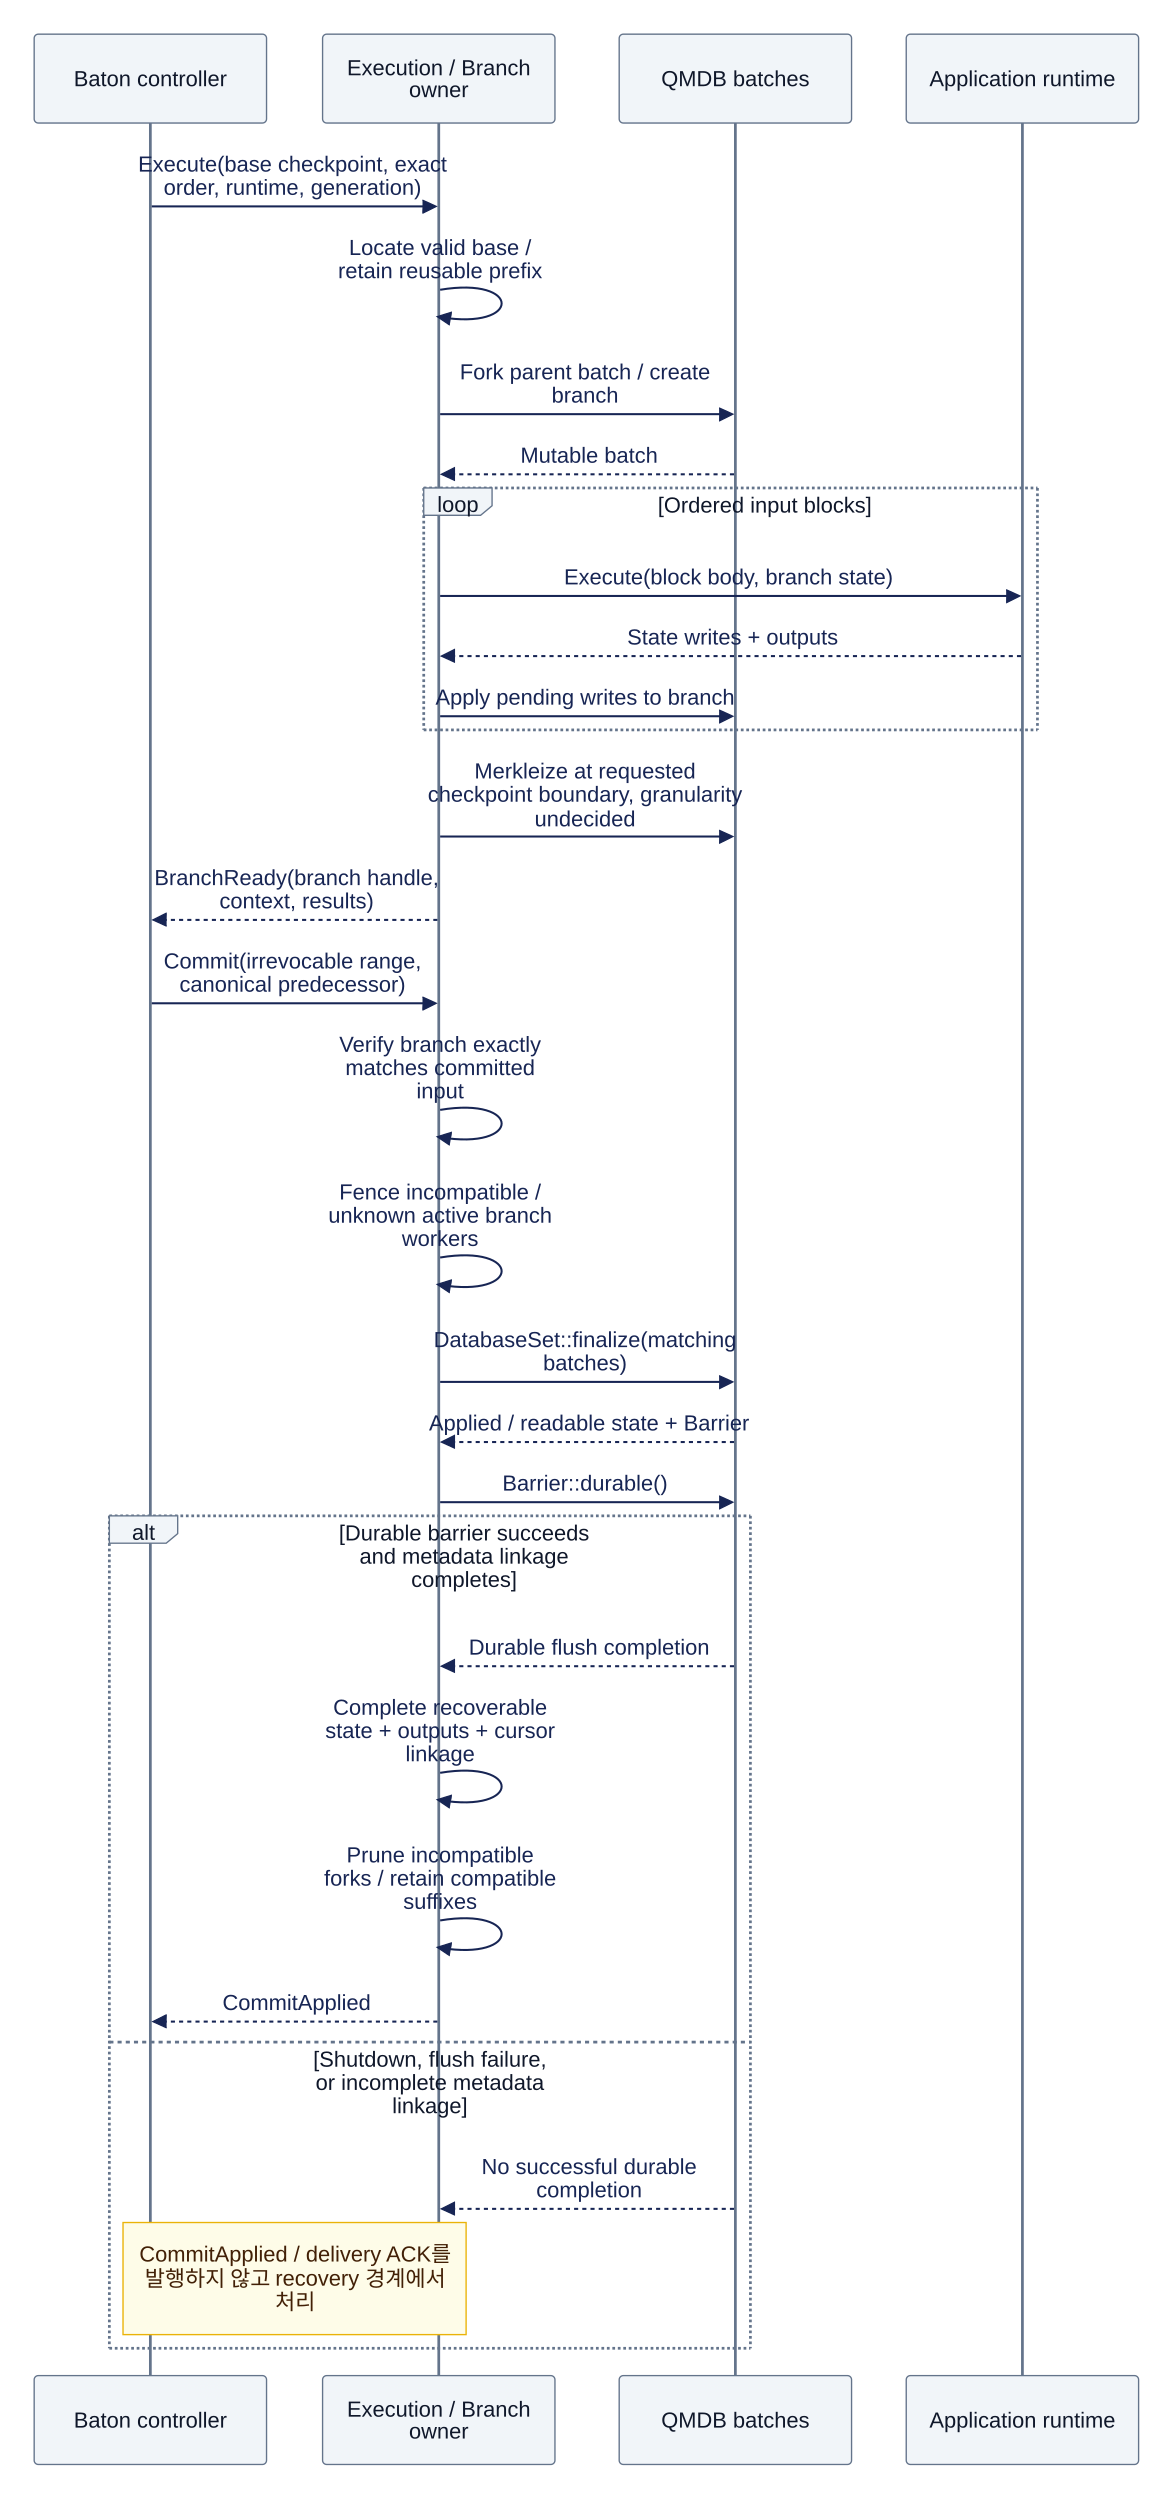
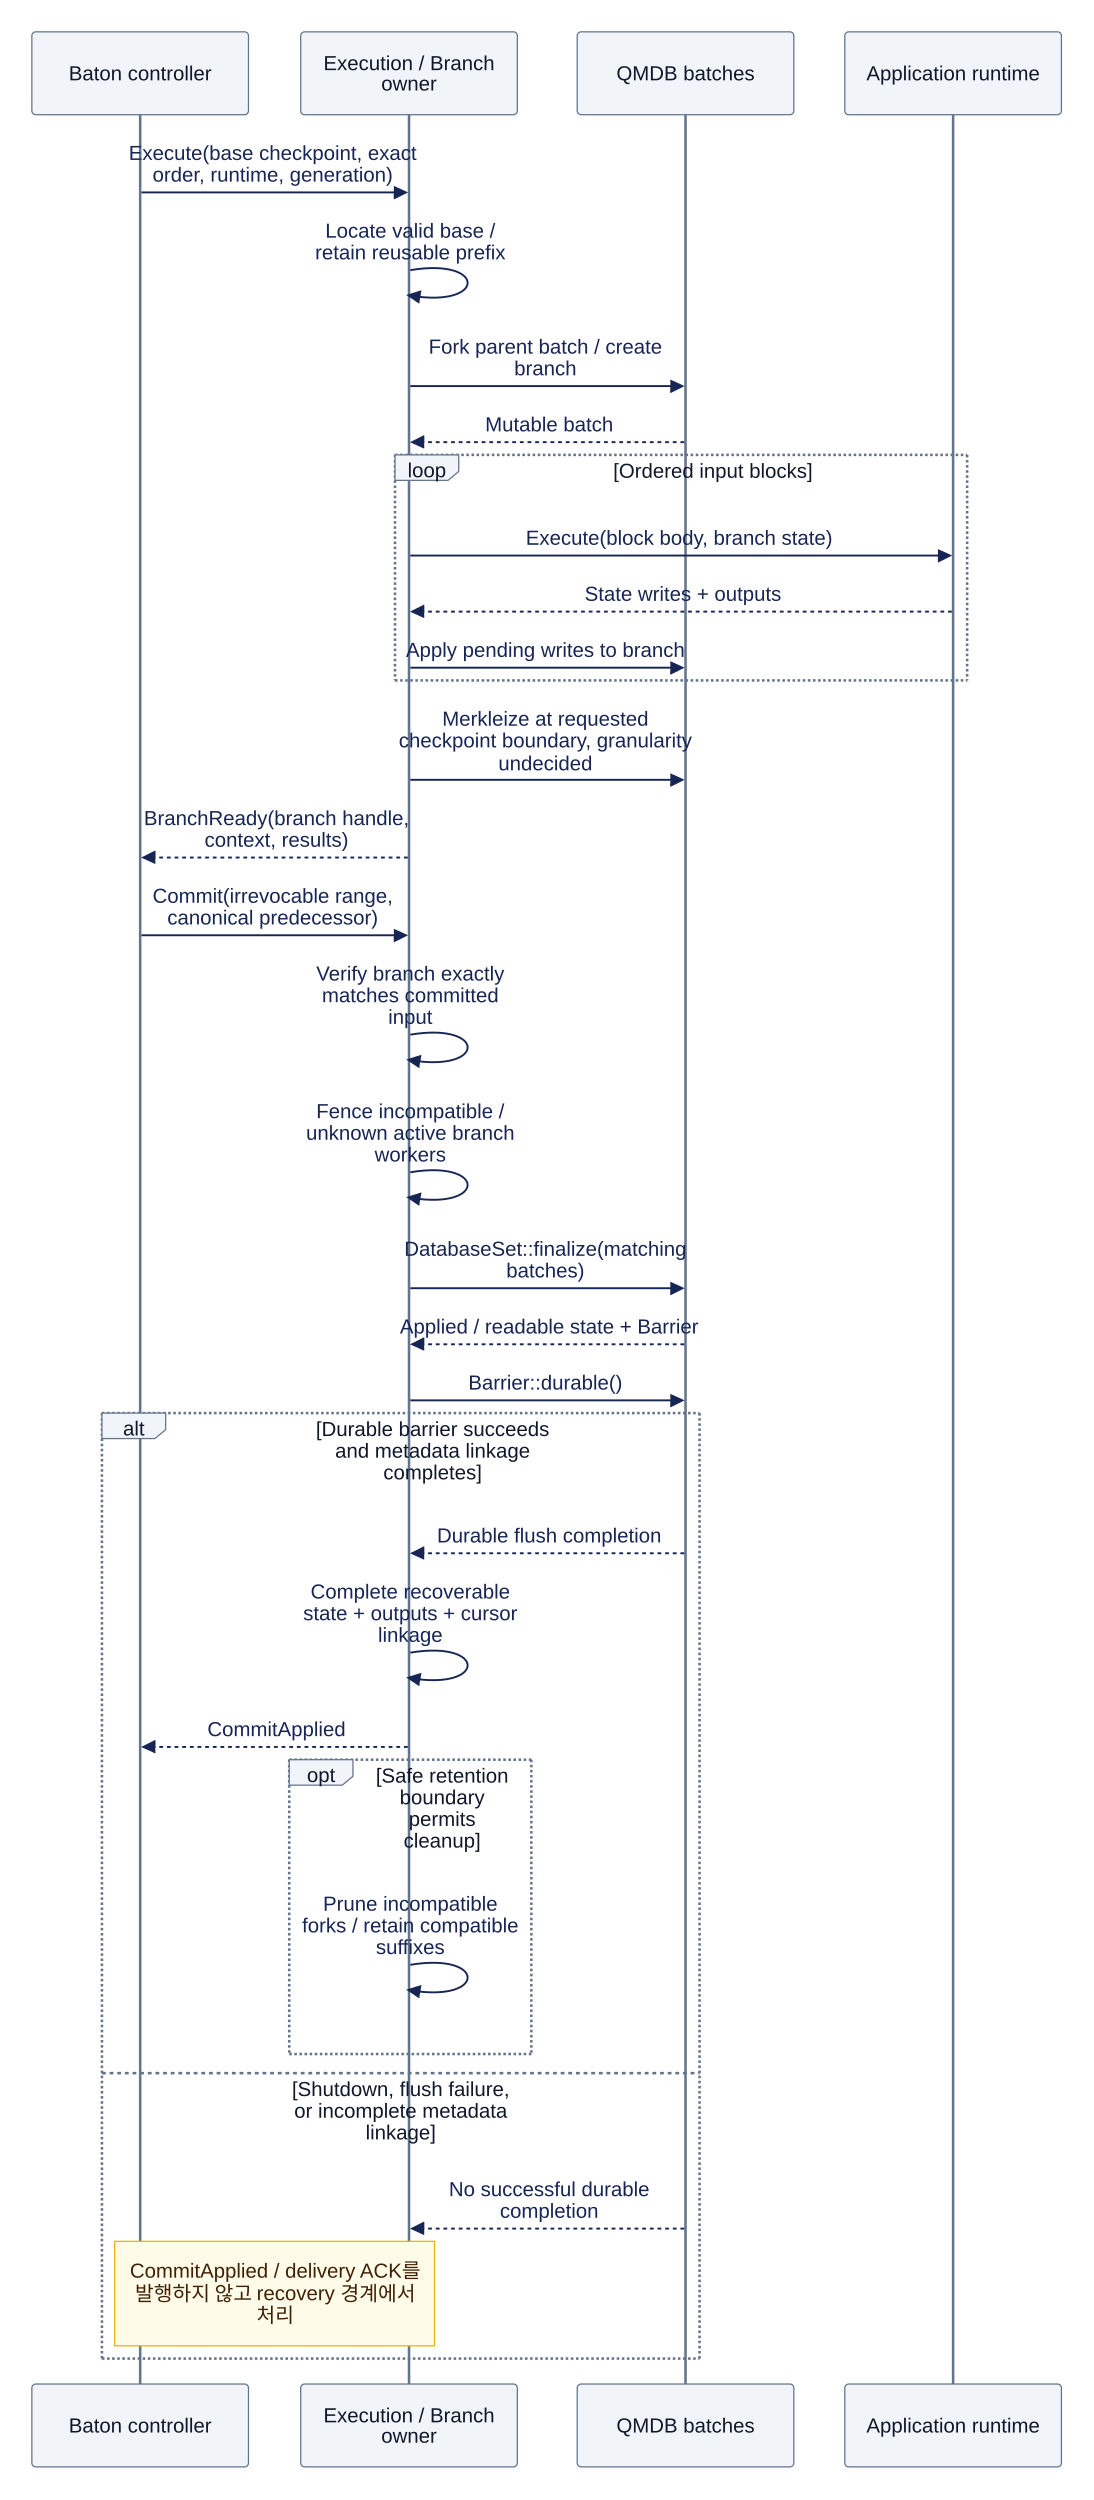
- <svg xmlns="http://www.w3.org/2000/svg" id="diagram-09" width="858" height="1829" viewBox="-25 -25 858 1829" role="graphics-document document" aria-roledescription="sequence">
-   <g>
-     <rect x="638" y="1713" fill="#eaeaea" stroke="#666" width="170" height="65" name="A" rx="3" ry="3" class="actor actor-bottom" />
-     <text x="723" y="1745.5" dominant-baseline="central" alignment-baseline="central" class="actor actor-box" style="text-anchor: middle; font-size: 16px; font-weight: 400; font-family: Arial, &quot;Apple SD Gothic Neo&quot;, sans-serif;">
+ <svg xmlns="http://www.w3.org/2000/svg" id="diagram-09" width="858" height="1962" viewBox="-25 -25 858 1962" role="graphics-document document" aria-roledescription="sequence">
+   <g>
+     <rect x="638" y="1846" fill="#eaeaea" stroke="#666" width="170" height="65" name="A" rx="3" ry="3" class="actor actor-bottom" />
+     <text x="723" y="1878.5" dominant-baseline="central" alignment-baseline="central" class="actor actor-box" style="text-anchor: middle; font-size: 16px; font-weight: 400; font-family: Arial, &quot;Apple SD Gothic Neo&quot;, sans-serif;">
      <tspan x="723" dy="0">Application runtime</tspan>
    </text>
  </g>
  <g>
-     <rect x="428" y="1713" fill="#eaeaea" stroke="#666" width="170" height="65" name="Q" rx="3" ry="3" class="actor actor-bottom" />
-     <text x="513" y="1745.5" dominant-baseline="central" alignment-baseline="central" class="actor actor-box" style="text-anchor: middle; font-size: 16px; font-weight: 400; font-family: Arial, &quot;Apple SD Gothic Neo&quot;, sans-serif;">
+     <rect x="428" y="1846" fill="#eaeaea" stroke="#666" width="170" height="65" name="Q" rx="3" ry="3" class="actor actor-bottom" />
+     <text x="513" y="1878.5" dominant-baseline="central" alignment-baseline="central" class="actor actor-box" style="text-anchor: middle; font-size: 16px; font-weight: 400; font-family: Arial, &quot;Apple SD Gothic Neo&quot;, sans-serif;">
      <tspan x="513" dy="0">QMDB batches</tspan>
    </text>
  </g>
  <g>
-     <rect x="211" y="1713" fill="#eaeaea" stroke="#666" width="170" height="65" name="O" rx="3" ry="3" class="actor actor-bottom" />
-     <text x="296" y="1745.5" dominant-baseline="central" alignment-baseline="central" class="actor actor-box" style="text-anchor: middle; font-size: 16px; font-weight: 400; font-family: Arial, &quot;Apple SD Gothic Neo&quot;, sans-serif;">
+     <rect x="211" y="1846" fill="#eaeaea" stroke="#666" width="170" height="65" name="O" rx="3" ry="3" class="actor actor-bottom" />
+     <text x="296" y="1878.5" dominant-baseline="central" alignment-baseline="central" class="actor actor-box" style="text-anchor: middle; font-size: 16px; font-weight: 400; font-family: Arial, &quot;Apple SD Gothic Neo&quot;, sans-serif;">
      <tspan x="296" dy="-8">Execution / Branch</tspan>
    </text>
-     <text x="296" y="1745.5" dominant-baseline="central" alignment-baseline="central" class="actor actor-box" style="text-anchor: middle; font-size: 16px; font-weight: 400; font-family: Arial, &quot;Apple SD Gothic Neo&quot;, sans-serif;">
+     <text x="296" y="1878.5" dominant-baseline="central" alignment-baseline="central" class="actor actor-box" style="text-anchor: middle; font-size: 16px; font-weight: 400; font-family: Arial, &quot;Apple SD Gothic Neo&quot;, sans-serif;">
      <tspan x="296" dy="8">owner</tspan>
    </text>
  </g>
  <g>
-     <rect x="0" y="1713" fill="#eaeaea" stroke="#666" width="170" height="65" name="B" rx="3" ry="3" class="actor actor-bottom" />
-     <text x="85" y="1745.5" dominant-baseline="central" alignment-baseline="central" class="actor actor-box" style="text-anchor: middle; font-size: 16px; font-weight: 400; font-family: Arial, &quot;Apple SD Gothic Neo&quot;, sans-serif;">
+     <rect x="0" y="1846" fill="#eaeaea" stroke="#666" width="170" height="65" name="B" rx="3" ry="3" class="actor actor-bottom" />
+     <text x="85" y="1878.5" dominant-baseline="central" alignment-baseline="central" class="actor actor-box" style="text-anchor: middle; font-size: 16px; font-weight: 400; font-family: Arial, &quot;Apple SD Gothic Neo&quot;, sans-serif;">
      <tspan x="85" dy="0">Baton controller</tspan>
    </text>
  </g>
  <g>
-     <line id="actor39" x1="723" y1="65" x2="723" y2="1713" class="actor-line 200" stroke-width="0.5px" stroke="#999" name="A" />
+     <line id="actor39" x1="723" y1="65" x2="723" y2="1846" class="actor-line 200" stroke-width="0.5px" stroke="#999" name="A" />
    <g id="root-39">
      <rect x="638" y="0" fill="#eaeaea" stroke="#666" width="170" height="65" name="A" rx="3" ry="3" class="actor actor-top" />
      <text x="723" y="32.5" dominant-baseline="central" alignment-baseline="central" class="actor actor-box" style="text-anchor: middle; font-size: 16px; font-weight: 400; font-family: Arial, &quot;Apple SD Gothic Neo&quot;, sans-serif;">
        <tspan x="723" dy="0">Application runtime</tspan>
      </text>
    </g>
  </g>
  <g>
-     <line id="actor38" x1="513" y1="65" x2="513" y2="1713" class="actor-line 200" stroke-width="0.5px" stroke="#999" name="Q" />
+     <line id="actor38" x1="513" y1="65" x2="513" y2="1846" class="actor-line 200" stroke-width="0.5px" stroke="#999" name="Q" />
    <g id="root-38">
      <rect x="428" y="0" fill="#eaeaea" stroke="#666" width="170" height="65" name="Q" rx="3" ry="3" class="actor actor-top" />
      <text x="513" y="32.5" dominant-baseline="central" alignment-baseline="central" class="actor actor-box" style="text-anchor: middle; font-size: 16px; font-weight: 400; font-family: Arial, &quot;Apple SD Gothic Neo&quot;, sans-serif;">
        <tspan x="513" dy="0">QMDB batches</tspan>
      </text>
    </g>
  </g>
  <g>
-     <line id="actor37" x1="296" y1="65" x2="296" y2="1713" class="actor-line 200" stroke-width="0.5px" stroke="#999" name="O" />
+     <line id="actor37" x1="296" y1="65" x2="296" y2="1846" class="actor-line 200" stroke-width="0.5px" stroke="#999" name="O" />
    <g id="root-37">
      <rect x="211" y="0" fill="#eaeaea" stroke="#666" width="170" height="65" name="O" rx="3" ry="3" class="actor actor-top" />
      <text x="296" y="32.5" dominant-baseline="central" alignment-baseline="central" class="actor actor-box" style="text-anchor: middle; font-size: 16px; font-weight: 400; font-family: Arial, &quot;Apple SD Gothic Neo&quot;, sans-serif;">
        <tspan x="296" dy="-8">Execution / Branch</tspan>
      </text>
      <text x="296" y="32.5" dominant-baseline="central" alignment-baseline="central" class="actor actor-box" style="text-anchor: middle; font-size: 16px; font-weight: 400; font-family: Arial, &quot;Apple SD Gothic Neo&quot;, sans-serif;">
        <tspan x="296" dy="8">owner</tspan>
      </text>
    </g>
  </g>
  <g>
-     <line id="actor36" x1="85" y1="65" x2="85" y2="1713" class="actor-line 200" stroke-width="0.5px" stroke="#999" name="B" />
+     <line id="actor36" x1="85" y1="65" x2="85" y2="1846" class="actor-line 200" stroke-width="0.5px" stroke="#999" name="B" />
    <g id="root-36">
      <rect x="0" y="0" fill="#eaeaea" stroke="#666" width="170" height="65" name="B" rx="3" ry="3" class="actor actor-top" />
      <text x="85" y="32.5" dominant-baseline="central" alignment-baseline="central" class="actor actor-box" style="text-anchor: middle; font-size: 16px; font-weight: 400; font-family: Arial, &quot;Apple SD Gothic Neo&quot;, sans-serif;">
        <tspan x="85" dy="0">Baton controller</tspan>
      </text>
    </g>
  </g>
  <style>#diagram-09{font-family:Arial,Apple SD Gothic Neo,sans-serif;font-size:16px;fill:#172554;}@keyframes edge-animation-frame{from{stroke-dashoffset:0;}}@keyframes dash{to{stroke-dashoffset:0;}}#diagram-09 .edge-animation-slow{stroke-dasharray:9,5!important;stroke-dashoffset:900;animation:dash 50s linear infinite;stroke-linecap:round;}#diagram-09 .edge-animation-fast{stroke-dasharray:9,5!important;stroke-dashoffset:900;animation:dash 20s linear infinite;stroke-linecap:round;}#diagram-09 .error-icon{fill:hsl(45.882, 100%, 100%);}#diagram-09 .error-text{fill:#000000;stroke:#000000;}#diagram-09 .edge-thickness-normal{stroke-width:1px;}#diagram-09 .edge-thickness-thick{stroke-width:3.5px;}#diagram-09 .edge-pattern-solid{stroke-dasharray:0;}#diagram-09 .edge-thickness-invisible{stroke-width:0;fill:none;}#diagram-09 .edge-pattern-dashed{stroke-dasharray:3;}#diagram-09 .edge-pattern-dotted{stroke-dasharray:2;}#diagram-09 .marker{fill:#475569;stroke:#475569;}#diagram-09 .marker.cross{stroke:#475569;}#diagram-09 svg{font-family:Arial,Apple SD Gothic Neo,sans-serif;font-size:16px;}#diagram-09 p{margin:0;}#diagram-09 .actor{stroke:#64748b;fill:#f1f5f9;}#diagram-09 text.actor&gt;tspan{fill:#0f172a;stroke:none;}#diagram-09 .actor-line{stroke:#64748b;}#diagram-09 .innerArc{stroke-width:1.5;stroke-dasharray:none;}#diagram-09 .messageLine0{stroke-width:1.5;stroke-dasharray:none;stroke:#172554;}#diagram-09 .messageLine1{stroke-width:1.5;stroke-dasharray:2,2;stroke:#172554;}#diagram-09 #arrowhead path{fill:#172554;stroke:#172554;}#diagram-09 .sequenceNumber{fill:#b8aa96;}#diagram-09 #sequencenumber{fill:#172554;}#diagram-09 #crosshead path{fill:#172554;stroke:#172554;}#diagram-09 .messageText{fill:#172554;stroke:none;}#diagram-09 .labelBox{stroke:#64748b;fill:#f1f5f9;}#diagram-09 .labelText,#diagram-09 .labelText&gt;tspan{fill:#0f172a;stroke:none;}#diagram-09 .loopText,#diagram-09 .loopText&gt;tspan{fill:#0f172a;stroke:none;}#diagram-09 .loopLine{stroke-width:2px;stroke-dasharray:2,2;stroke:#64748b;fill:#64748b;}#diagram-09 .note{stroke:#eab308;fill:#fefce8;}#diagram-09 .noteText,#diagram-09 .noteText&gt;tspan{fill:#422006;stroke:none;}#diagram-09 .activation0{fill:hsl(105.882, 100%, 96.667%);stroke:hsl(105.882, 100%, 86.667%);}#diagram-09 .activation1{fill:hsl(105.882, 100%, 96.667%);stroke:hsl(105.882, 100%, 86.667%);}#diagram-09 .activation2{fill:hsl(105.882, 100%, 96.667%);stroke:hsl(105.882, 100%, 86.667%);}#diagram-09 .actorPopupMenu{position:absolute;}#diagram-09 .actorPopupMenuPanel{position:absolute;fill:#f1f5f9;box-shadow:0px 8px 16px 0px rgba(0,0,0,0.2);filter:drop-shadow(3px 5px 2px rgb(0 0 0 / 0.4));}#diagram-09 .actor-man line{stroke:#64748b;fill:#f1f5f9;}#diagram-09 .actor-man circle,#diagram-09 line{stroke:#64748b;fill:#f1f5f9;stroke-width:2px;}#diagram-09 :root{--mermaid-font-family:Arial,Apple SD Gothic Neo,sans-serif;}</style>
  <g />
  <defs>
    <symbol id="computer" width="24" height="24">
      <path transform="scale(.5)" d="M2 2v13h20v-13h-20zm18 11h-16v-9h16v9zm-10.228 6l.466-1h3.524l.467 1h-4.457zm14.228 3h-24l2-6h2.104l-1.33 4h18.45l-1.297-4h2.073l2 6zm-5-10h-14v-7h14v7z" />
    </symbol>
  </defs>
  <defs>
    <symbol id="database" fill-rule="evenodd" clip-rule="evenodd">
      <path transform="scale(.5)" d="M12.258.001l.256.004.255.005.253.008.251.01.249.012.247.015.246.016.242.019.241.02.239.023.236.024.233.027.231.028.229.031.225.032.223.034.22.036.217.038.214.04.211.041.208.043.205.045.201.046.198.048.194.05.191.051.187.053.183.054.18.056.175.057.172.059.168.06.163.061.16.063.155.064.15.066.074.033.073.033.071.034.07.034.069.035.068.035.067.035.066.035.064.036.064.036.062.036.06.036.06.037.058.037.058.037.055.038.055.038.053.038.052.038.051.039.05.039.048.039.047.039.045.04.044.04.043.04.041.04.04.041.039.041.037.041.036.041.034.041.033.042.032.042.03.042.029.042.027.042.026.043.024.043.023.043.021.043.02.043.018.044.017.043.015.044.013.044.012.044.011.045.009.044.007.045.006.045.004.045.002.045.001.045v17l-.001.045-.002.045-.004.045-.006.045-.007.045-.009.044-.011.045-.012.044-.013.044-.015.044-.017.043-.018.044-.02.043-.021.043-.023.043-.024.043-.026.043-.027.042-.029.042-.03.042-.032.042-.033.042-.034.041-.036.041-.037.041-.039.041-.04.041-.041.04-.043.04-.044.04-.045.04-.047.039-.048.039-.05.039-.051.039-.052.038-.053.038-.055.038-.055.038-.058.037-.058.037-.06.037-.06.036-.062.036-.064.036-.064.036-.066.035-.067.035-.068.035-.069.035-.07.034-.071.034-.073.033-.074.033-.15.066-.155.064-.16.063-.163.061-.168.06-.172.059-.175.057-.18.056-.183.054-.187.053-.191.051-.194.05-.198.048-.201.046-.205.045-.208.043-.211.041-.214.04-.217.038-.22.036-.223.034-.225.032-.229.031-.231.028-.233.027-.236.024-.239.023-.241.02-.242.019-.246.016-.247.015-.249.012-.251.01-.253.008-.255.005-.256.004-.258.001-.258-.001-.256-.004-.255-.005-.253-.008-.251-.01-.249-.012-.247-.015-.245-.016-.243-.019-.241-.02-.238-.023-.236-.024-.234-.027-.231-.028-.228-.031-.226-.032-.223-.034-.22-.036-.217-.038-.214-.04-.211-.041-.208-.043-.204-.045-.201-.046-.198-.048-.195-.05-.19-.051-.187-.053-.184-.054-.179-.056-.176-.057-.172-.059-.167-.06-.164-.061-.159-.063-.155-.064-.151-.066-.074-.033-.072-.033-.072-.034-.07-.034-.069-.035-.068-.035-.067-.035-.066-.035-.064-.036-.063-.036-.062-.036-.061-.036-.06-.037-.058-.037-.057-.037-.056-.038-.055-.038-.053-.038-.052-.038-.051-.039-.049-.039-.049-.039-.046-.039-.046-.04-.044-.04-.043-.04-.041-.04-.04-.041-.039-.041-.037-.041-.036-.041-.034-.041-.033-.042-.032-.042-.03-.042-.029-.042-.027-.042-.026-.043-.024-.043-.023-.043-.021-.043-.02-.043-.018-.044-.017-.043-.015-.044-.013-.044-.012-.044-.011-.045-.009-.044-.007-.045-.006-.045-.004-.045-.002-.045-.001-.045v-17l.001-.045.002-.045.004-.045.006-.045.007-.045.009-.044.011-.045.012-.044.013-.044.015-.044.017-.043.018-.044.02-.043.021-.043.023-.043.024-.043.026-.043.027-.042.029-.042.03-.042.032-.042.033-.042.034-.041.036-.041.037-.041.039-.041.04-.041.041-.04.043-.04.044-.04.046-.04.046-.039.049-.039.049-.039.051-.039.052-.038.053-.038.055-.038.056-.038.057-.037.058-.037.06-.037.061-.036.062-.036.063-.036.064-.036.066-.035.067-.035.068-.035.069-.035.07-.034.072-.034.072-.033.074-.033.151-.066.155-.064.159-.063.164-.061.167-.06.172-.059.176-.057.179-.056.184-.054.187-.053.19-.051.195-.05.198-.048.201-.046.204-.045.208-.043.211-.041.214-.04.217-.038.22-.036.223-.034.226-.032.228-.031.231-.028.234-.027.236-.024.238-.023.241-.02.243-.019.245-.016.247-.015.249-.012.251-.01.253-.008.255-.005.256-.004.258-.001.258.001zm-9.258 20.499v.01l.001.021.003.021.004.022.005.021.006.022.007.022.009.023.01.022.011.023.012.023.013.023.015.023.016.024.017.023.018.024.019.024.021.024.022.025.023.024.024.025.052.049.056.05.061.051.066.051.07.051.075.051.079.052.084.052.088.052.092.052.097.052.102.051.105.052.11.052.114.051.119.051.123.051.127.05.131.05.135.05.139.048.144.049.147.047.152.047.155.047.16.045.163.045.167.043.171.043.176.041.178.041.183.039.187.039.19.037.194.035.197.035.202.033.204.031.209.03.212.029.216.027.219.025.222.024.226.021.23.02.233.018.236.016.24.015.243.012.246.01.249.008.253.005.256.004.259.001.26-.001.257-.004.254-.005.25-.008.247-.011.244-.012.241-.014.237-.016.233-.018.231-.021.226-.021.224-.024.22-.026.216-.027.212-.028.21-.031.205-.031.202-.034.198-.034.194-.036.191-.037.187-.039.183-.04.179-.04.175-.042.172-.043.168-.044.163-.045.16-.046.155-.046.152-.047.148-.048.143-.049.139-.049.136-.05.131-.05.126-.05.123-.051.118-.052.114-.051.11-.052.106-.052.101-.052.096-.052.092-.052.088-.053.083-.051.079-.052.074-.052.07-.051.065-.051.06-.051.056-.05.051-.05.023-.024.023-.025.021-.024.02-.024.019-.024.018-.024.017-.024.015-.023.014-.024.013-.023.012-.023.01-.023.01-.022.008-.022.006-.022.006-.022.004-.022.004-.021.001-.021.001-.021v-4.127l-.077.055-.08.053-.083.054-.085.053-.087.052-.09.052-.093.051-.095.05-.097.05-.1.049-.102.049-.105.048-.106.047-.109.047-.111.046-.114.045-.115.045-.118.044-.12.043-.122.042-.124.042-.126.041-.128.04-.13.04-.132.038-.134.038-.135.037-.138.037-.139.035-.142.035-.143.034-.144.033-.147.032-.148.031-.15.03-.151.03-.153.029-.154.027-.156.027-.158.026-.159.025-.161.024-.162.023-.163.022-.165.021-.166.02-.167.019-.169.018-.169.017-.171.016-.173.015-.173.014-.175.013-.175.012-.177.011-.178.01-.179.008-.179.008-.181.006-.182.005-.182.004-.184.003-.184.002h-.37l-.184-.002-.184-.003-.182-.004-.182-.005-.181-.006-.179-.008-.179-.008-.178-.01-.176-.011-.176-.012-.175-.013-.173-.014-.172-.015-.171-.016-.17-.017-.169-.018-.167-.019-.166-.02-.165-.021-.163-.022-.162-.023-.161-.024-.159-.025-.157-.026-.156-.027-.155-.027-.153-.029-.151-.03-.15-.03-.148-.031-.146-.032-.145-.033-.143-.034-.141-.035-.14-.035-.137-.037-.136-.037-.134-.038-.132-.038-.13-.04-.128-.04-.126-.041-.124-.042-.122-.042-.12-.044-.117-.043-.116-.045-.113-.045-.112-.046-.109-.047-.106-.047-.105-.048-.102-.049-.1-.049-.097-.05-.095-.05-.093-.052-.09-.051-.087-.052-.085-.053-.083-.054-.08-.054-.077-.054v4.127zm0-5.654v.011l.001.021.003.021.004.021.005.022.006.022.007.022.009.022.01.022.011.023.012.023.013.023.015.024.016.023.017.024.018.024.019.024.021.024.022.024.023.025.024.024.052.05.056.05.061.05.066.051.07.051.075.052.079.051.084.052.088.052.092.052.097.052.102.052.105.052.11.051.114.051.119.052.123.05.127.051.131.05.135.049.139.049.144.048.147.048.152.047.155.046.16.045.163.045.167.044.171.042.176.042.178.04.183.04.187.038.19.037.194.036.197.034.202.033.204.032.209.03.212.028.216.027.219.025.222.024.226.022.23.02.233.018.236.016.24.014.243.012.246.01.249.008.253.006.256.003.259.001.26-.001.257-.003.254-.006.25-.008.247-.01.244-.012.241-.015.237-.016.233-.018.231-.02.226-.022.224-.024.22-.025.216-.027.212-.029.21-.03.205-.032.202-.033.198-.035.194-.036.191-.037.187-.039.183-.039.179-.041.175-.042.172-.043.168-.044.163-.045.16-.045.155-.047.152-.047.148-.048.143-.048.139-.05.136-.049.131-.05.126-.051.123-.051.118-.051.114-.052.11-.052.106-.052.101-.052.096-.052.092-.052.088-.052.083-.052.079-.052.074-.051.07-.052.065-.051.06-.05.056-.051.051-.049.023-.025.023-.024.021-.025.02-.024.019-.024.018-.024.017-.024.015-.023.014-.023.013-.024.012-.022.01-.023.01-.023.008-.022.006-.022.006-.022.004-.021.004-.022.001-.021.001-.021v-4.139l-.077.054-.08.054-.083.054-.085.052-.087.053-.09.051-.093.051-.095.051-.097.05-.1.049-.102.049-.105.048-.106.047-.109.047-.111.046-.114.045-.115.044-.118.044-.12.044-.122.042-.124.042-.126.041-.128.04-.13.039-.132.039-.134.038-.135.037-.138.036-.139.036-.142.035-.143.033-.144.033-.147.033-.148.031-.15.03-.151.03-.153.028-.154.028-.156.027-.158.026-.159.025-.161.024-.162.023-.163.022-.165.021-.166.02-.167.019-.169.018-.169.017-.171.016-.173.015-.173.014-.175.013-.175.012-.177.011-.178.009-.179.009-.179.007-.181.007-.182.005-.182.004-.184.003-.184.002h-.37l-.184-.002-.184-.003-.182-.004-.182-.005-.181-.007-.179-.007-.179-.009-.178-.009-.176-.011-.176-.012-.175-.013-.173-.014-.172-.015-.171-.016-.17-.017-.169-.018-.167-.019-.166-.02-.165-.021-.163-.022-.162-.023-.161-.024-.159-.025-.157-.026-.156-.027-.155-.028-.153-.028-.151-.03-.15-.03-.148-.031-.146-.033-.145-.033-.143-.033-.141-.035-.14-.036-.137-.036-.136-.037-.134-.038-.132-.039-.13-.039-.128-.04-.126-.041-.124-.042-.122-.043-.12-.043-.117-.044-.116-.044-.113-.046-.112-.046-.109-.046-.106-.047-.105-.048-.102-.049-.1-.049-.097-.05-.095-.051-.093-.051-.09-.051-.087-.053-.085-.052-.083-.054-.08-.054-.077-.054v4.139zm0-5.666v.011l.001.02.003.022.004.021.005.022.006.021.007.022.009.023.01.022.011.023.012.023.013.023.015.023.016.024.017.024.018.023.019.024.021.025.022.024.023.024.024.025.052.05.056.05.061.05.066.051.07.051.075.052.079.051.084.052.088.052.092.052.097.052.102.052.105.051.11.052.114.051.119.051.123.051.127.05.131.05.135.05.139.049.144.048.147.048.152.047.155.046.16.045.163.045.167.043.171.043.176.042.178.04.183.04.187.038.19.037.194.036.197.034.202.033.204.032.209.03.212.028.216.027.219.025.222.024.226.021.23.02.233.018.236.017.24.014.243.012.246.01.249.008.253.006.256.003.259.001.26-.001.257-.003.254-.006.25-.008.247-.01.244-.013.241-.014.237-.016.233-.018.231-.02.226-.022.224-.024.22-.025.216-.027.212-.029.21-.03.205-.032.202-.033.198-.035.194-.036.191-.037.187-.039.183-.039.179-.041.175-.042.172-.043.168-.044.163-.045.16-.045.155-.047.152-.047.148-.048.143-.049.139-.049.136-.049.131-.051.126-.05.123-.051.118-.052.114-.051.11-.052.106-.052.101-.052.096-.052.092-.052.088-.052.083-.052.079-.052.074-.052.07-.051.065-.051.06-.051.056-.05.051-.049.023-.025.023-.025.021-.024.02-.024.019-.024.018-.024.017-.024.015-.023.014-.024.013-.023.012-.023.01-.022.01-.023.008-.022.006-.022.006-.022.004-.022.004-.021.001-.021.001-.021v-4.153l-.077.054-.08.054-.083.053-.085.053-.087.053-.09.051-.093.051-.095.051-.097.05-.1.049-.102.048-.105.048-.106.048-.109.046-.111.046-.114.046-.115.044-.118.044-.12.043-.122.043-.124.042-.126.041-.128.04-.13.039-.132.039-.134.038-.135.037-.138.036-.139.036-.142.034-.143.034-.144.033-.147.032-.148.032-.15.03-.151.03-.153.028-.154.028-.156.027-.158.026-.159.024-.161.024-.162.023-.163.023-.165.021-.166.02-.167.019-.169.018-.169.017-.171.016-.173.015-.173.014-.175.013-.175.012-.177.01-.178.01-.179.009-.179.007-.181.006-.182.006-.182.004-.184.003-.184.001-.185.001-.185-.001-.184-.001-.184-.003-.182-.004-.182-.006-.181-.006-.179-.007-.179-.009-.178-.01-.176-.01-.176-.012-.175-.013-.173-.014-.172-.015-.171-.016-.17-.017-.169-.018-.167-.019-.166-.02-.165-.021-.163-.023-.162-.023-.161-.024-.159-.024-.157-.026-.156-.027-.155-.028-.153-.028-.151-.03-.15-.03-.148-.032-.146-.032-.145-.033-.143-.034-.141-.034-.14-.036-.137-.036-.136-.037-.134-.038-.132-.039-.13-.039-.128-.041-.126-.041-.124-.041-.122-.043-.12-.043-.117-.044-.116-.044-.113-.046-.112-.046-.109-.046-.106-.048-.105-.048-.102-.048-.1-.05-.097-.049-.095-.051-.093-.051-.09-.052-.087-.052-.085-.053-.083-.053-.08-.054-.077-.054v4.153zm8.74-8.179l-.257.004-.254.005-.25.008-.247.011-.244.012-.241.014-.237.016-.233.018-.231.021-.226.022-.224.023-.22.026-.216.027-.212.028-.21.031-.205.032-.202.033-.198.034-.194.036-.191.038-.187.038-.183.04-.179.041-.175.042-.172.043-.168.043-.163.045-.16.046-.155.046-.152.048-.148.048-.143.048-.139.049-.136.05-.131.05-.126.051-.123.051-.118.051-.114.052-.11.052-.106.052-.101.052-.096.052-.092.052-.088.052-.083.052-.079.052-.074.051-.07.052-.065.051-.06.05-.056.05-.051.05-.023.025-.023.024-.021.024-.02.025-.019.024-.018.024-.017.023-.015.024-.014.023-.013.023-.012.023-.01.023-.01.022-.008.022-.006.023-.006.021-.004.022-.004.021-.001.021-.001.021.001.021.001.021.004.021.004.022.006.021.006.023.008.022.01.022.01.023.012.023.013.023.014.023.015.024.017.023.018.024.019.024.02.025.021.024.023.024.023.025.051.05.056.05.06.05.065.051.07.052.074.051.079.052.083.052.088.052.092.052.096.052.101.052.106.052.11.052.114.052.118.051.123.051.126.051.131.05.136.05.139.049.143.048.148.048.152.048.155.046.16.046.163.045.168.043.172.043.175.042.179.041.183.04.187.038.191.038.194.036.198.034.202.033.205.032.21.031.212.028.216.027.22.026.224.023.226.022.231.021.233.018.237.016.241.014.244.012.247.011.25.008.254.005.257.004.26.001.26-.001.257-.004.254-.005.25-.008.247-.011.244-.012.241-.014.237-.016.233-.018.231-.021.226-.022.224-.023.22-.026.216-.027.212-.028.21-.031.205-.032.202-.033.198-.034.194-.036.191-.038.187-.038.183-.04.179-.041.175-.042.172-.043.168-.043.163-.045.16-.046.155-.046.152-.048.148-.048.143-.048.139-.049.136-.05.131-.05.126-.051.123-.051.118-.051.114-.052.11-.052.106-.052.101-.052.096-.052.092-.052.088-.052.083-.052.079-.052.074-.051.07-.052.065-.051.06-.05.056-.05.051-.05.023-.025.023-.024.021-.024.02-.025.019-.024.018-.024.017-.023.015-.024.014-.023.013-.023.012-.023.01-.023.01-.022.008-.022.006-.023.006-.021.004-.022.004-.021.001-.021.001-.021-.001-.021-.001-.021-.004-.021-.004-.022-.006-.021-.006-.023-.008-.022-.01-.022-.01-.023-.012-.023-.013-.023-.014-.023-.015-.024-.017-.023-.018-.024-.019-.024-.02-.025-.021-.024-.023-.024-.023-.025-.051-.05-.056-.05-.06-.05-.065-.051-.07-.052-.074-.051-.079-.052-.083-.052-.088-.052-.092-.052-.096-.052-.101-.052-.106-.052-.11-.052-.114-.052-.118-.051-.123-.051-.126-.051-.131-.05-.136-.05-.139-.049-.143-.048-.148-.048-.152-.048-.155-.046-.16-.046-.163-.045-.168-.043-.172-.043-.175-.042-.179-.041-.183-.04-.187-.038-.191-.038-.194-.036-.198-.034-.202-.033-.205-.032-.21-.031-.212-.028-.216-.027-.22-.026-.224-.023-.226-.022-.231-.021-.233-.018-.237-.016-.241-.014-.244-.012-.247-.011-.25-.008-.254-.005-.257-.004-.26-.001-.26.001z" />
    </symbol>
  </defs>
  <defs>
    <symbol id="clock" width="24" height="24">
      <path transform="scale(.5)" d="M12 2c5.514 0 10 4.486 10 10s-4.486 10-10 10-10-4.486-10-10 4.486-10 10-10zm0-2c-6.627 0-12 5.373-12 12s5.373 12 12 12 12-5.373 12-12-5.373-12-12-12zm5.848 12.459c.202.038.202.333.001.372-1.907.361-6.045 1.111-6.547 1.111-.719 0-1.301-.582-1.301-1.301 0-.512.77-5.447 1.125-7.445.034-.192.312-.181.343.014l.985 6.238 5.394 1.011z" />
    </symbol>
  </defs>
  <defs>
    <marker id="arrowhead" refX="7.9" refY="5" markerUnits="userSpaceOnUse" markerWidth="12" markerHeight="12" orient="auto-start-reverse">
      <path d="M -1 0 L 10 5 L 0 10 z" />
    </marker>
  </defs>
  <defs>
    <marker id="crosshead" markerWidth="15" markerHeight="8" orient="auto" refX="4" refY="4.5">
      <path fill="none" stroke="#000000" stroke-width="1pt" d="M 1,2 L 6,7 M 6,2 L 1,7" style="stroke-dasharray: 0, 0;" />
    </marker>
  </defs>
  <defs>
    <marker id="filled-head" refX="15.5" refY="7" markerWidth="20" markerHeight="28" orient="auto">
      <path d="M 18,7 L9,13 L14,7 L9,1 Z" />
    </marker>
  </defs>
  <defs>
    <marker id="sequencenumber" refX="15" refY="15" markerWidth="60" markerHeight="40" orient="auto">
      <circle cx="15" cy="15" r="6" />
    </marker>
  </defs>
  <g>
    <line x1="285" y1="332" x2="734" y2="332" class="loopLine" />
    <line x1="734" y1="332" x2="734" y2="509" class="loopLine" />
    <line x1="285" y1="509" x2="734" y2="509" class="loopLine" />
    <line x1="285" y1="332" x2="285" y2="509" class="loopLine" />
    <polygon points="285,332 335,332 335,345 326.6,352 285,352" class="labelBox" />
    <text x="310" y="345" text-anchor="middle" dominant-baseline="middle" alignment-baseline="middle" class="labelText" style="font-family: Arial, &quot;Apple SD Gothic Neo&quot;, sans-serif; font-size: 16px; font-weight: 400;">loop</text>
    <text x="534.5" y="350" text-anchor="middle" class="loopText" style="font-family: Arial, &quot;Apple SD Gothic Neo&quot;, sans-serif; font-size: 16px; font-weight: 400;">
      <tspan x="534.5">[Ordered input blocks]</tspan>
    </text>
  </g>
  <g>
-     <rect x="65" y="1601" fill="#EDF2AE" stroke="#666" width="251" height="82" class="note" />
-     <text x="191" y="1609" text-anchor="middle" dominant-baseline="middle" alignment-baseline="middle" class="noteText" dy="1em" style="font-family: Arial, &quot;Apple SD Gothic Neo&quot;, sans-serif; font-size: 16px; font-weight: 400;">
+     <line x1="202" y1="1356" x2="392" y2="1356" class="loopLine" />
+     <line x1="392" y1="1356" x2="392" y2="1587" class="loopLine" />
+     <line x1="202" y1="1587" x2="392" y2="1587" class="loopLine" />
+     <line x1="202" y1="1356" x2="202" y2="1587" class="loopLine" />
+     <polygon points="202,1356 252,1356 252,1369 243.6,1376 202,1376" class="labelBox" />
+     <text x="227" y="1369" text-anchor="middle" dominant-baseline="middle" alignment-baseline="middle" class="labelText" style="font-family: Arial, &quot;Apple SD Gothic Neo&quot;, sans-serif; font-size: 16px; font-weight: 400;">opt</text>
+     <text x="322" y="1374" text-anchor="middle" class="loopText" style="font-family: Arial, &quot;Apple SD Gothic Neo&quot;, sans-serif; font-size: 16px; font-weight: 400;">
+       <tspan x="322">[Safe retention</tspan>
+     </text>
+     <text x="322" y="1391" text-anchor="middle" class="loopText" style="font-family: Arial, &quot;Apple SD Gothic Neo&quot;, sans-serif; font-size: 16px; font-weight: 400;">
+       <tspan x="322">boundary</tspan>
+     </text>
+     <text x="322" y="1408" text-anchor="middle" class="loopText" style="font-family: Arial, &quot;Apple SD Gothic Neo&quot;, sans-serif; font-size: 16px; font-weight: 400;">
+       <tspan x="322">permits</tspan>
+     </text>
+     <text x="322" y="1425" text-anchor="middle" class="loopText" style="font-family: Arial, &quot;Apple SD Gothic Neo&quot;, sans-serif; font-size: 16px; font-weight: 400;">
+       <tspan x="322">cleanup]</tspan>
+     </text>
+   </g>
+   <g>
+     <rect x="65" y="1734" fill="#EDF2AE" stroke="#666" width="251" height="82" class="note" />
+     <text x="191" y="1742" text-anchor="middle" dominant-baseline="middle" alignment-baseline="middle" class="noteText" dy="1em" style="font-family: Arial, &quot;Apple SD Gothic Neo&quot;, sans-serif; font-size: 16px; font-weight: 400;">
      <tspan x="191">CommitApplied / delivery ACK를</tspan>
    </text>
-     <text x="191" y="1626" text-anchor="middle" dominant-baseline="middle" alignment-baseline="middle" class="noteText" dy="1em" style="font-family: Arial, &quot;Apple SD Gothic Neo&quot;, sans-serif; font-size: 16px; font-weight: 400;">
+     <text x="191" y="1759" text-anchor="middle" dominant-baseline="middle" alignment-baseline="middle" class="noteText" dy="1em" style="font-family: Arial, &quot;Apple SD Gothic Neo&quot;, sans-serif; font-size: 16px; font-weight: 400;">
      <tspan x="191">발행하지 않고 recovery 경계에서</tspan>
    </text>
-     <text x="191" y="1643" text-anchor="middle" dominant-baseline="middle" alignment-baseline="middle" class="noteText" dy="1em" style="font-family: Arial, &quot;Apple SD Gothic Neo&quot;, sans-serif; font-size: 16px; font-weight: 400;">
+     <text x="191" y="1776" text-anchor="middle" dominant-baseline="middle" alignment-baseline="middle" class="noteText" dy="1em" style="font-family: Arial, &quot;Apple SD Gothic Neo&quot;, sans-serif; font-size: 16px; font-weight: 400;">
      <tspan x="191">처리</tspan>
    </text>
  </g>
  <g>
    <line x1="55" y1="1084" x2="524" y2="1084" class="loopLine" />
-     <line x1="524" y1="1084" x2="524" y2="1693" class="loopLine" />
-     <line x1="55" y1="1693" x2="524" y2="1693" class="loopLine" />
-     <line x1="55" y1="1084" x2="55" y2="1693" class="loopLine" />
-     <line x1="55" y1="1469" x2="524" y2="1469" class="loopLine" style="stroke-dasharray: 3, 3;" />
+     <line x1="524" y1="1084" x2="524" y2="1826" class="loopLine" />
+     <line x1="55" y1="1826" x2="524" y2="1826" class="loopLine" />
+     <line x1="55" y1="1084" x2="55" y2="1826" class="loopLine" />
+     <line x1="55" y1="1602" x2="524" y2="1602" class="loopLine" style="stroke-dasharray: 3, 3;" />
    <polygon points="55,1084 105,1084 105,1097 96.6,1104 55,1104" class="labelBox" />
    <text x="80" y="1097" text-anchor="middle" dominant-baseline="middle" alignment-baseline="middle" class="labelText" style="font-family: Arial, &quot;Apple SD Gothic Neo&quot;, sans-serif; font-size: 16px; font-weight: 400;">alt</text>
    <text x="314.5" y="1102" text-anchor="middle" class="loopText" style="font-family: Arial, &quot;Apple SD Gothic Neo&quot;, sans-serif; font-size: 16px; font-weight: 400;">
      <tspan x="314.5">[Durable barrier succeeds</tspan>
    </text>
    <text x="314.5" y="1119" text-anchor="middle" class="loopText" style="font-family: Arial, &quot;Apple SD Gothic Neo&quot;, sans-serif; font-size: 16px; font-weight: 400;">
      <tspan x="314.5">and metadata linkage</tspan>
    </text>
    <text x="314.5" y="1136" text-anchor="middle" class="loopText" style="font-family: Arial, &quot;Apple SD Gothic Neo&quot;, sans-serif; font-size: 16px; font-weight: 400;">
      <tspan x="314.5">completes]</tspan>
    </text>
-     <text x="289.5" y="1487" text-anchor="middle" class="loopText" style="font-family: Arial, &quot;Apple SD Gothic Neo&quot;, sans-serif; font-size: 16px; font-weight: 400;">[Shutdown, flush failure,</text>
-     <text x="289.5" y="1504" text-anchor="middle" class="loopText" style="font-family: Arial, &quot;Apple SD Gothic Neo&quot;, sans-serif; font-size: 16px; font-weight: 400;">or incomplete metadata</text>
-     <text x="289.5" y="1521" text-anchor="middle" class="loopText" style="font-family: Arial, &quot;Apple SD Gothic Neo&quot;, sans-serif; font-size: 16px; font-weight: 400;">linkage]</text>
+     <text x="289.5" y="1620" text-anchor="middle" class="loopText" style="font-family: Arial, &quot;Apple SD Gothic Neo&quot;, sans-serif; font-size: 16px; font-weight: 400;">[Shutdown, flush failure,</text>
+     <text x="289.5" y="1637" text-anchor="middle" class="loopText" style="font-family: Arial, &quot;Apple SD Gothic Neo&quot;, sans-serif; font-size: 16px; font-weight: 400;">or incomplete metadata</text>
+     <text x="289.5" y="1654" text-anchor="middle" class="loopText" style="font-family: Arial, &quot;Apple SD Gothic Neo&quot;, sans-serif; font-size: 16px; font-weight: 400;">linkage]</text>
  </g>
  <text x="189" y="80" text-anchor="middle" dominant-baseline="middle" alignment-baseline="middle" class="messageText" dy="1em" style="font-family: Arial, &quot;Apple SD Gothic Neo&quot;, sans-serif; font-size: 16px; font-weight: 400;">Execute(base checkpoint, exact</text>
  <text x="189" y="97" text-anchor="middle" dominant-baseline="middle" alignment-baseline="middle" class="messageText" dy="1em" style="font-family: Arial, &quot;Apple SD Gothic Neo&quot;, sans-serif; font-size: 16px; font-weight: 400;">order, runtime, generation)</text>
  <line x1="86" y1="126" x2="292" y2="126" class="messageLine0" stroke-width="2" stroke="none" marker-end="url(#arrowhead)" style="fill: none;" />
  <text x="297" y="141" text-anchor="middle" dominant-baseline="middle" alignment-baseline="middle" class="messageText" dy="1em" style="font-family: Arial, &quot;Apple SD Gothic Neo&quot;, sans-serif; font-size: 16px; font-weight: 400;">Locate valid base /</text>
  <text x="297" y="158" text-anchor="middle" dominant-baseline="middle" alignment-baseline="middle" class="messageText" dy="1em" style="font-family: Arial, &quot;Apple SD Gothic Neo&quot;, sans-serif; font-size: 16px; font-weight: 400;">retain reusable prefix</text>
  <path d="M 297,187 C 357,177 357,217 297,207" class="messageLine0" stroke-width="2" stroke="none" marker-end="url(#arrowhead)" style="fill: none;" />
  <text x="403" y="232" text-anchor="middle" dominant-baseline="middle" alignment-baseline="middle" class="messageText" dy="1em" style="font-family: Arial, &quot;Apple SD Gothic Neo&quot;, sans-serif; font-size: 16px; font-weight: 400;">Fork parent batch / create</text>
  <text x="403" y="249" text-anchor="middle" dominant-baseline="middle" alignment-baseline="middle" class="messageText" dy="1em" style="font-family: Arial, &quot;Apple SD Gothic Neo&quot;, sans-serif; font-size: 16px; font-weight: 400;">branch</text>
  <line x1="297" y1="278" x2="509" y2="278" class="messageLine0" stroke-width="2" stroke="none" marker-end="url(#arrowhead)" style="fill: none;" />
  <text x="406" y="293" text-anchor="middle" dominant-baseline="middle" alignment-baseline="middle" class="messageText" dy="1em" style="font-family: Arial, &quot;Apple SD Gothic Neo&quot;, sans-serif; font-size: 16px; font-weight: 400;">Mutable batch</text>
  <line x1="512" y1="322" x2="300" y2="322" class="messageLine1" stroke-width="2" stroke="none" marker-end="url(#arrowhead)" style="stroke-dasharray: 3, 3; fill: none;" />
  <text x="508" y="382" text-anchor="middle" dominant-baseline="middle" alignment-baseline="middle" class="messageText" dy="1em" style="font-family: Arial, &quot;Apple SD Gothic Neo&quot;, sans-serif; font-size: 16px; font-weight: 400;">Execute(block body, branch state)</text>
  <line x1="297" y1="411" x2="719" y2="411" class="messageLine0" stroke-width="2" stroke="none" marker-end="url(#arrowhead)" style="fill: none;" />
  <text x="511" y="426" text-anchor="middle" dominant-baseline="middle" alignment-baseline="middle" class="messageText" dy="1em" style="font-family: Arial, &quot;Apple SD Gothic Neo&quot;, sans-serif; font-size: 16px; font-weight: 400;">State writes + outputs</text>
  <line x1="722" y1="455" x2="300" y2="455" class="messageLine1" stroke-width="2" stroke="none" marker-end="url(#arrowhead)" style="stroke-dasharray: 3, 3; fill: none;" />
  <text x="403" y="470" text-anchor="middle" dominant-baseline="middle" alignment-baseline="middle" class="messageText" dy="1em" style="font-family: Arial, &quot;Apple SD Gothic Neo&quot;, sans-serif; font-size: 16px; font-weight: 400;">Apply pending writes to branch</text>
  <line x1="297" y1="499" x2="509" y2="499" class="messageLine0" stroke-width="2" stroke="none" marker-end="url(#arrowhead)" style="fill: none;" />
  <text x="403" y="524" text-anchor="middle" dominant-baseline="middle" alignment-baseline="middle" class="messageText" dy="1em" style="font-family: Arial, &quot;Apple SD Gothic Neo&quot;, sans-serif; font-size: 16px; font-weight: 400;">Merkleize at requested</text>
  <text x="403" y="541" text-anchor="middle" dominant-baseline="middle" alignment-baseline="middle" class="messageText" dy="1em" style="font-family: Arial, &quot;Apple SD Gothic Neo&quot;, sans-serif; font-size: 16px; font-weight: 400;">checkpoint boundary, granularity</text>
  <text x="403" y="559" text-anchor="middle" dominant-baseline="middle" alignment-baseline="middle" class="messageText" dy="1em" style="font-family: Arial, &quot;Apple SD Gothic Neo&quot;, sans-serif; font-size: 16px; font-weight: 400;">undecided</text>
  <line x1="297" y1="587" x2="509" y2="587" class="messageLine0" stroke-width="2" stroke="none" marker-end="url(#arrowhead)" style="fill: none;" />
  <text x="192" y="602" text-anchor="middle" dominant-baseline="middle" alignment-baseline="middle" class="messageText" dy="1em" style="font-family: Arial, &quot;Apple SD Gothic Neo&quot;, sans-serif; font-size: 16px; font-weight: 400;">BranchReady(branch handle,</text>
  <text x="192" y="619" text-anchor="middle" dominant-baseline="middle" alignment-baseline="middle" class="messageText" dy="1em" style="font-family: Arial, &quot;Apple SD Gothic Neo&quot;, sans-serif; font-size: 16px; font-weight: 400;">context, results)</text>
  <line x1="295" y1="648" x2="89" y2="648" class="messageLine1" stroke-width="2" stroke="none" marker-end="url(#arrowhead)" style="stroke-dasharray: 3, 3; fill: none;" />
  <text x="189" y="663" text-anchor="middle" dominant-baseline="middle" alignment-baseline="middle" class="messageText" dy="1em" style="font-family: Arial, &quot;Apple SD Gothic Neo&quot;, sans-serif; font-size: 16px; font-weight: 400;">Commit(irrevocable range,</text>
  <text x="189" y="680" text-anchor="middle" dominant-baseline="middle" alignment-baseline="middle" class="messageText" dy="1em" style="font-family: Arial, &quot;Apple SD Gothic Neo&quot;, sans-serif; font-size: 16px; font-weight: 400;">canonical predecessor)</text>
  <line x1="86" y1="709" x2="292" y2="709" class="messageLine0" stroke-width="2" stroke="none" marker-end="url(#arrowhead)" style="fill: none;" />
  <text x="297" y="724" text-anchor="middle" dominant-baseline="middle" alignment-baseline="middle" class="messageText" dy="1em" style="font-family: Arial, &quot;Apple SD Gothic Neo&quot;, sans-serif; font-size: 16px; font-weight: 400;">Verify branch exactly</text>
  <text x="297" y="741" text-anchor="middle" dominant-baseline="middle" alignment-baseline="middle" class="messageText" dy="1em" style="font-family: Arial, &quot;Apple SD Gothic Neo&quot;, sans-serif; font-size: 16px; font-weight: 400;">matches committed</text>
  <text x="297" y="758" text-anchor="middle" dominant-baseline="middle" alignment-baseline="middle" class="messageText" dy="1em" style="font-family: Arial, &quot;Apple SD Gothic Neo&quot;, sans-serif; font-size: 16px; font-weight: 400;">input</text>
  <path d="M 297,787 C 357,777 357,817 297,807" class="messageLine0" stroke-width="2" stroke="none" marker-end="url(#arrowhead)" style="fill: none;" />
  <text x="297" y="832" text-anchor="middle" dominant-baseline="middle" alignment-baseline="middle" class="messageText" dy="1em" style="font-family: Arial, &quot;Apple SD Gothic Neo&quot;, sans-serif; font-size: 16px; font-weight: 400;">Fence incompatible /</text>
  <text x="297" y="849" text-anchor="middle" dominant-baseline="middle" alignment-baseline="middle" class="messageText" dy="1em" style="font-family: Arial, &quot;Apple SD Gothic Neo&quot;, sans-serif; font-size: 16px; font-weight: 400;">unknown active branch</text>
  <text x="297" y="866" text-anchor="middle" dominant-baseline="middle" alignment-baseline="middle" class="messageText" dy="1em" style="font-family: Arial, &quot;Apple SD Gothic Neo&quot;, sans-serif; font-size: 16px; font-weight: 400;">workers</text>
  <path d="M 297,895 C 357,885 357,925 297,915" class="messageLine0" stroke-width="2" stroke="none" marker-end="url(#arrowhead)" style="fill: none;" />
  <text x="403" y="940" text-anchor="middle" dominant-baseline="middle" alignment-baseline="middle" class="messageText" dy="1em" style="font-family: Arial, &quot;Apple SD Gothic Neo&quot;, sans-serif; font-size: 16px; font-weight: 400;">DatabaseSet::finalize(matching</text>
  <text x="403" y="957" text-anchor="middle" dominant-baseline="middle" alignment-baseline="middle" class="messageText" dy="1em" style="font-family: Arial, &quot;Apple SD Gothic Neo&quot;, sans-serif; font-size: 16px; font-weight: 400;">batches)</text>
  <line x1="297" y1="986" x2="509" y2="986" class="messageLine0" stroke-width="2" stroke="none" marker-end="url(#arrowhead)" style="fill: none;" />
  <text x="406" y="1001" text-anchor="middle" dominant-baseline="middle" alignment-baseline="middle" class="messageText" dy="1em" style="font-family: Arial, &quot;Apple SD Gothic Neo&quot;, sans-serif; font-size: 16px; font-weight: 400;">Applied / readable state + Barrier</text>
  <line x1="512" y1="1030" x2="300" y2="1030" class="messageLine1" stroke-width="2" stroke="none" marker-end="url(#arrowhead)" style="stroke-dasharray: 3, 3; fill: none;" />
  <text x="403" y="1045" text-anchor="middle" dominant-baseline="middle" alignment-baseline="middle" class="messageText" dy="1em" style="font-family: Arial, &quot;Apple SD Gothic Neo&quot;, sans-serif; font-size: 16px; font-weight: 400;">Barrier::durable()</text>
  <line x1="297" y1="1074" x2="509" y2="1074" class="messageLine0" stroke-width="2" stroke="none" marker-end="url(#arrowhead)" style="fill: none;" />
  <text x="406" y="1165" text-anchor="middle" dominant-baseline="middle" alignment-baseline="middle" class="messageText" dy="1em" style="font-family: Arial, &quot;Apple SD Gothic Neo&quot;, sans-serif; font-size: 16px; font-weight: 400;">Durable flush completion</text>
  <line x1="512" y1="1194" x2="300" y2="1194" class="messageLine1" stroke-width="2" stroke="none" marker-end="url(#arrowhead)" style="stroke-dasharray: 3, 3; fill: none;" />
  <text x="297" y="1209" text-anchor="middle" dominant-baseline="middle" alignment-baseline="middle" class="messageText" dy="1em" style="font-family: Arial, &quot;Apple SD Gothic Neo&quot;, sans-serif; font-size: 16px; font-weight: 400;">Complete recoverable</text>
  <text x="297" y="1226" text-anchor="middle" dominant-baseline="middle" alignment-baseline="middle" class="messageText" dy="1em" style="font-family: Arial, &quot;Apple SD Gothic Neo&quot;, sans-serif; font-size: 16px; font-weight: 400;">state + outputs + cursor</text>
  <text x="297" y="1243" text-anchor="middle" dominant-baseline="middle" alignment-baseline="middle" class="messageText" dy="1em" style="font-family: Arial, &quot;Apple SD Gothic Neo&quot;, sans-serif; font-size: 16px; font-weight: 400;">linkage</text>
  <path d="M 297,1272 C 357,1262 357,1302 297,1292" class="messageLine0" stroke-width="2" stroke="none" marker-end="url(#arrowhead)" style="fill: none;" />
-   <text x="297" y="1317" text-anchor="middle" dominant-baseline="middle" alignment-baseline="middle" class="messageText" dy="1em" style="font-family: Arial, &quot;Apple SD Gothic Neo&quot;, sans-serif; font-size: 16px; font-weight: 400;">Prune incompatible</text>
-   <text x="297" y="1334" text-anchor="middle" dominant-baseline="middle" alignment-baseline="middle" class="messageText" dy="1em" style="font-family: Arial, &quot;Apple SD Gothic Neo&quot;, sans-serif; font-size: 16px; font-weight: 400;">forks / retain compatible</text>
-   <text x="297" y="1351" text-anchor="middle" dominant-baseline="middle" alignment-baseline="middle" class="messageText" dy="1em" style="font-family: Arial, &quot;Apple SD Gothic Neo&quot;, sans-serif; font-size: 16px; font-weight: 400;">suffixes</text>
-   <path d="M 297,1380 C 357,1370 357,1410 297,1400" class="messageLine0" stroke-width="2" stroke="none" marker-end="url(#arrowhead)" style="fill: none;" />
-   <text x="192" y="1425" text-anchor="middle" dominant-baseline="middle" alignment-baseline="middle" class="messageText" dy="1em" style="font-family: Arial, &quot;Apple SD Gothic Neo&quot;, sans-serif; font-size: 16px; font-weight: 400;">CommitApplied</text>
-   <line x1="295" y1="1454" x2="89" y2="1454" class="messageLine1" stroke-width="2" stroke="none" marker-end="url(#arrowhead)" style="stroke-dasharray: 3, 3; fill: none;" />
-   <text x="406" y="1545" text-anchor="middle" dominant-baseline="middle" alignment-baseline="middle" class="messageText" dy="1em" style="font-family: Arial, &quot;Apple SD Gothic Neo&quot;, sans-serif; font-size: 16px; font-weight: 400;">No successful durable</text>
-   <text x="406" y="1562" text-anchor="middle" dominant-baseline="middle" alignment-baseline="middle" class="messageText" dy="1em" style="font-family: Arial, &quot;Apple SD Gothic Neo&quot;, sans-serif; font-size: 16px; font-weight: 400;">completion</text>
-   <line x1="512" y1="1591" x2="300" y2="1591" class="messageLine1" stroke-width="2" stroke="none" marker-end="url(#arrowhead)" style="stroke-dasharray: 3, 3; fill: none;" />
+   <text x="192" y="1317" text-anchor="middle" dominant-baseline="middle" alignment-baseline="middle" class="messageText" dy="1em" style="font-family: Arial, &quot;Apple SD Gothic Neo&quot;, sans-serif; font-size: 16px; font-weight: 400;">CommitApplied</text>
+   <line x1="295" y1="1346" x2="89" y2="1346" class="messageLine1" stroke-width="2" stroke="none" marker-end="url(#arrowhead)" style="stroke-dasharray: 3, 3; fill: none;" />
+   <text x="297" y="1454" text-anchor="middle" dominant-baseline="middle" alignment-baseline="middle" class="messageText" dy="1em" style="font-family: Arial, &quot;Apple SD Gothic Neo&quot;, sans-serif; font-size: 16px; font-weight: 400;">Prune incompatible</text>
+   <text x="297" y="1471" text-anchor="middle" dominant-baseline="middle" alignment-baseline="middle" class="messageText" dy="1em" style="font-family: Arial, &quot;Apple SD Gothic Neo&quot;, sans-serif; font-size: 16px; font-weight: 400;">forks / retain compatible</text>
+   <text x="297" y="1488" text-anchor="middle" dominant-baseline="middle" alignment-baseline="middle" class="messageText" dy="1em" style="font-family: Arial, &quot;Apple SD Gothic Neo&quot;, sans-serif; font-size: 16px; font-weight: 400;">suffixes</text>
+   <path d="M 297,1517 C 357,1507 357,1547 297,1537" class="messageLine0" stroke-width="2" stroke="none" marker-end="url(#arrowhead)" style="fill: none;" />
+   <text x="406" y="1678" text-anchor="middle" dominant-baseline="middle" alignment-baseline="middle" class="messageText" dy="1em" style="font-family: Arial, &quot;Apple SD Gothic Neo&quot;, sans-serif; font-size: 16px; font-weight: 400;">No successful durable</text>
+   <text x="406" y="1695" text-anchor="middle" dominant-baseline="middle" alignment-baseline="middle" class="messageText" dy="1em" style="font-family: Arial, &quot;Apple SD Gothic Neo&quot;, sans-serif; font-size: 16px; font-weight: 400;">completion</text>
+   <line x1="512" y1="1724" x2="300" y2="1724" class="messageLine1" stroke-width="2" stroke="none" marker-end="url(#arrowhead)" style="stroke-dasharray: 3, 3; fill: none;" />
</svg>
